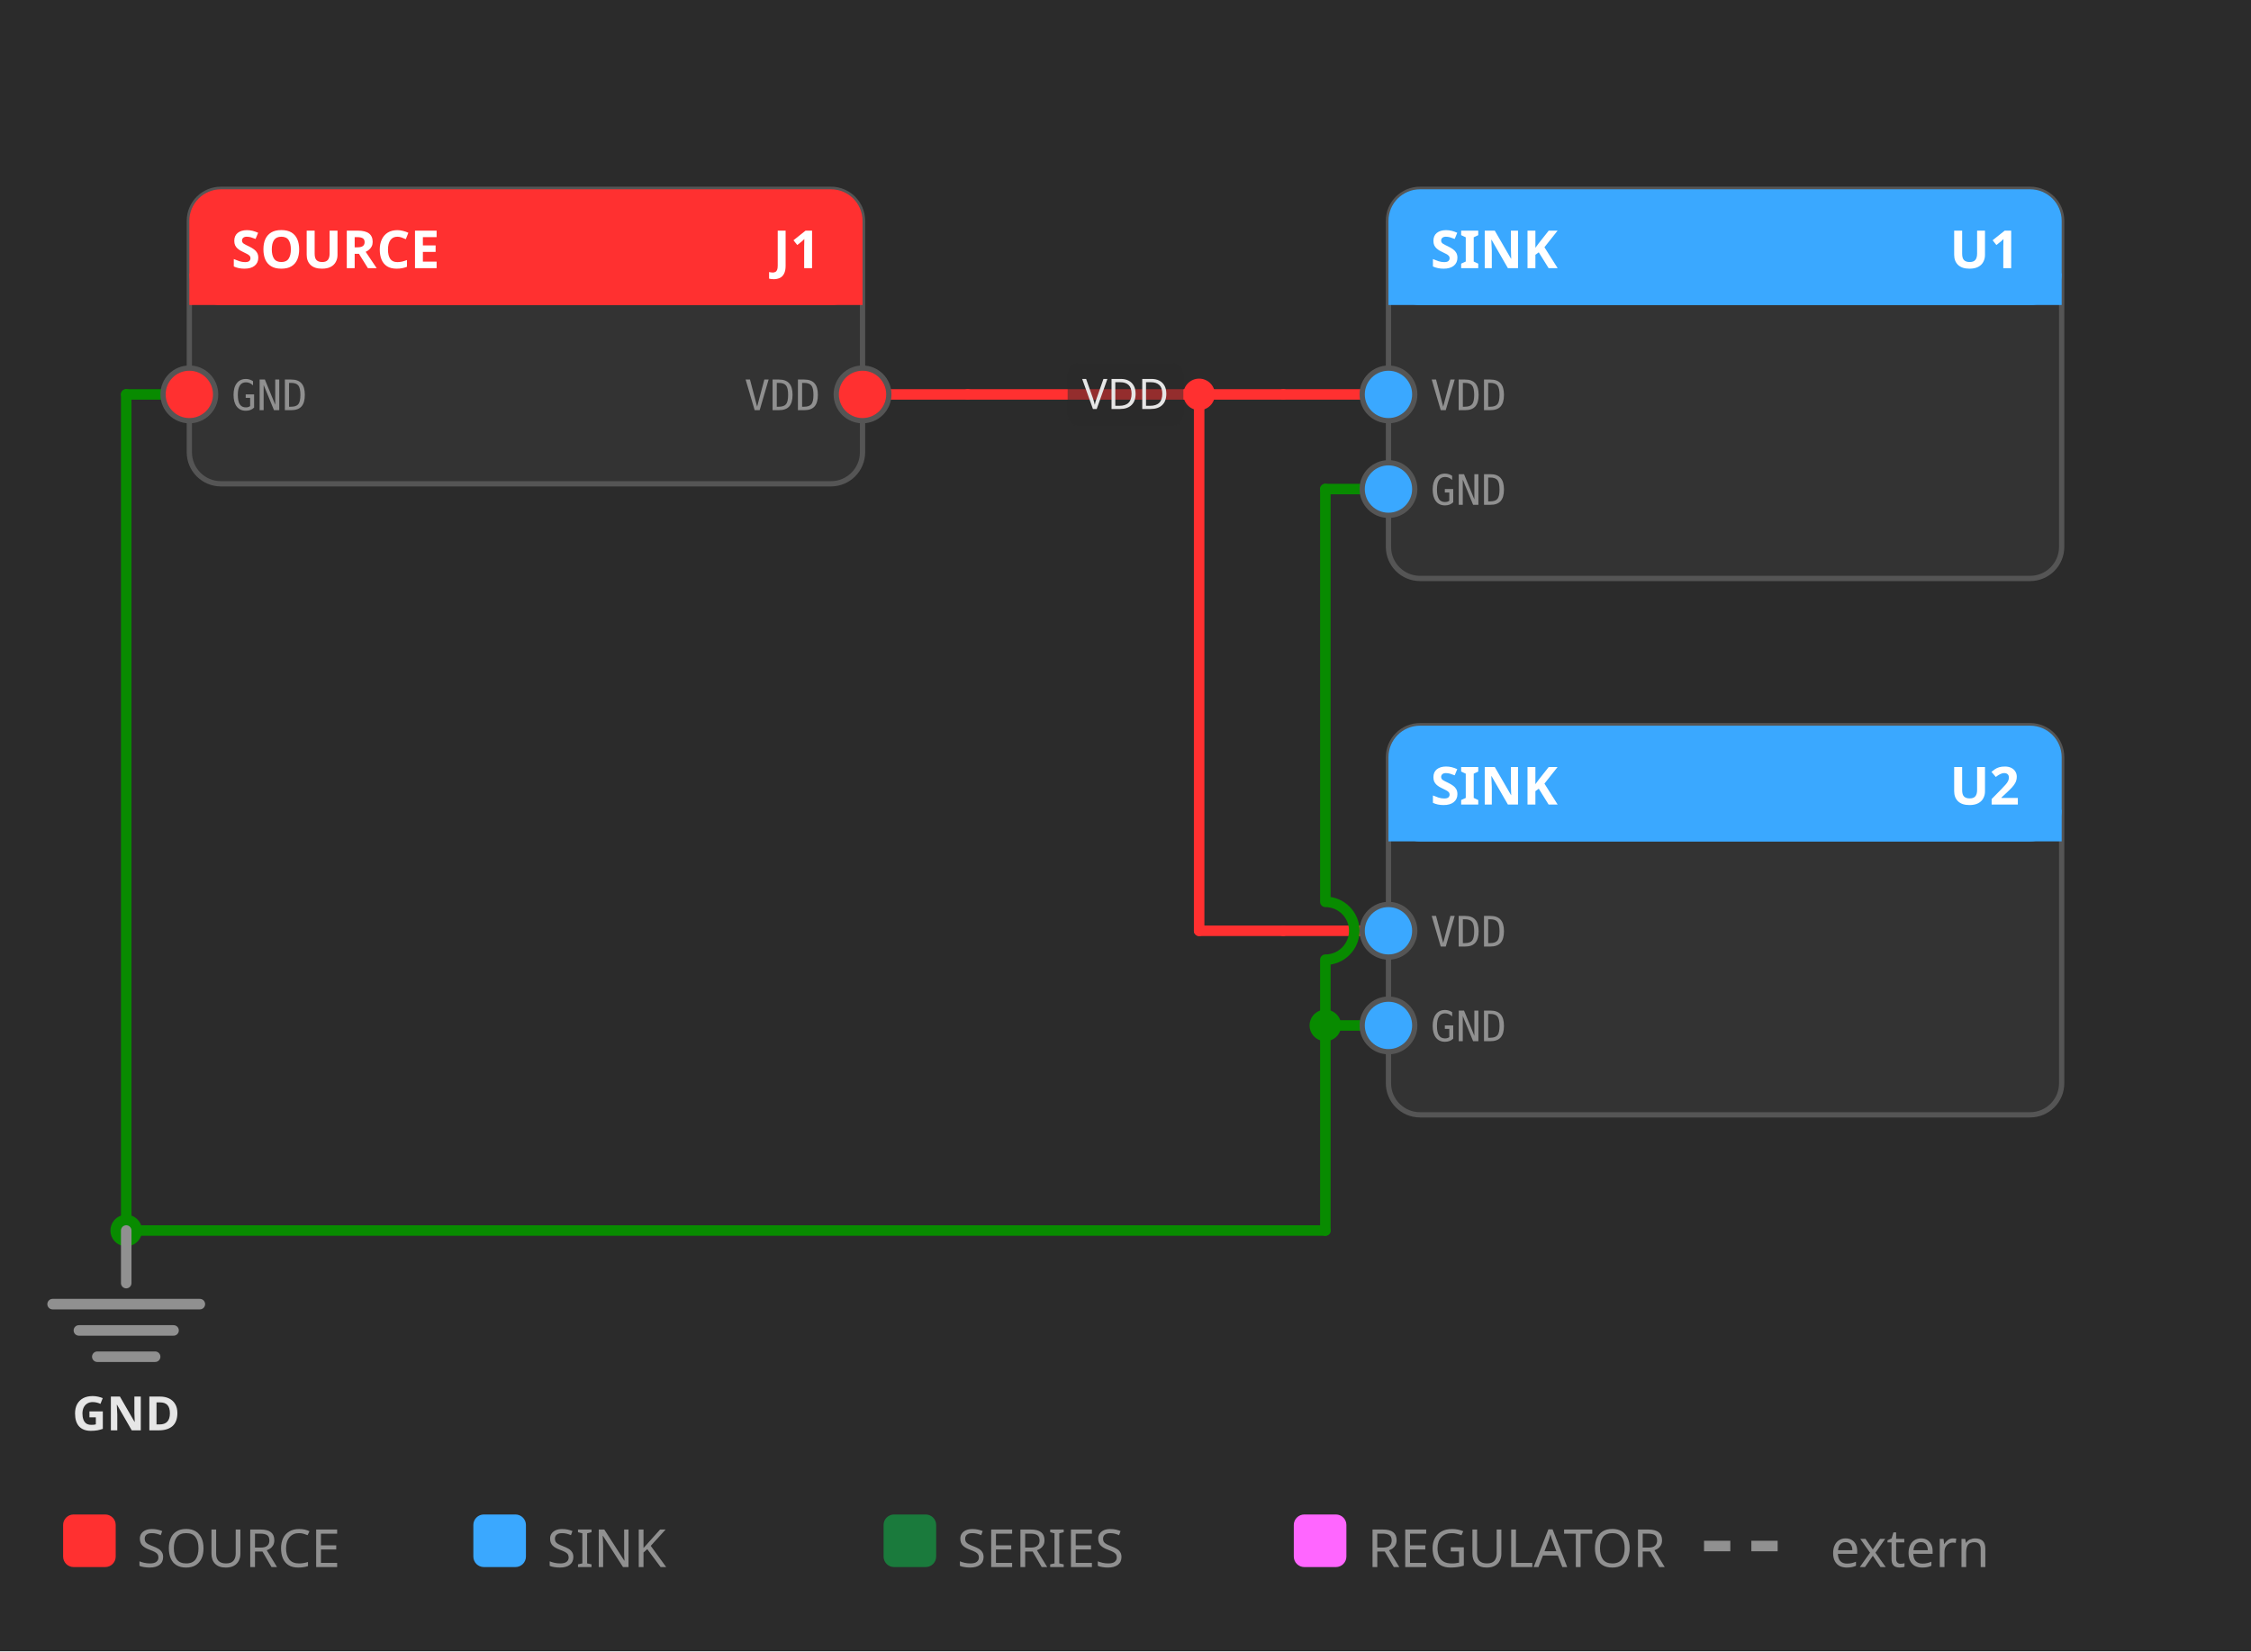
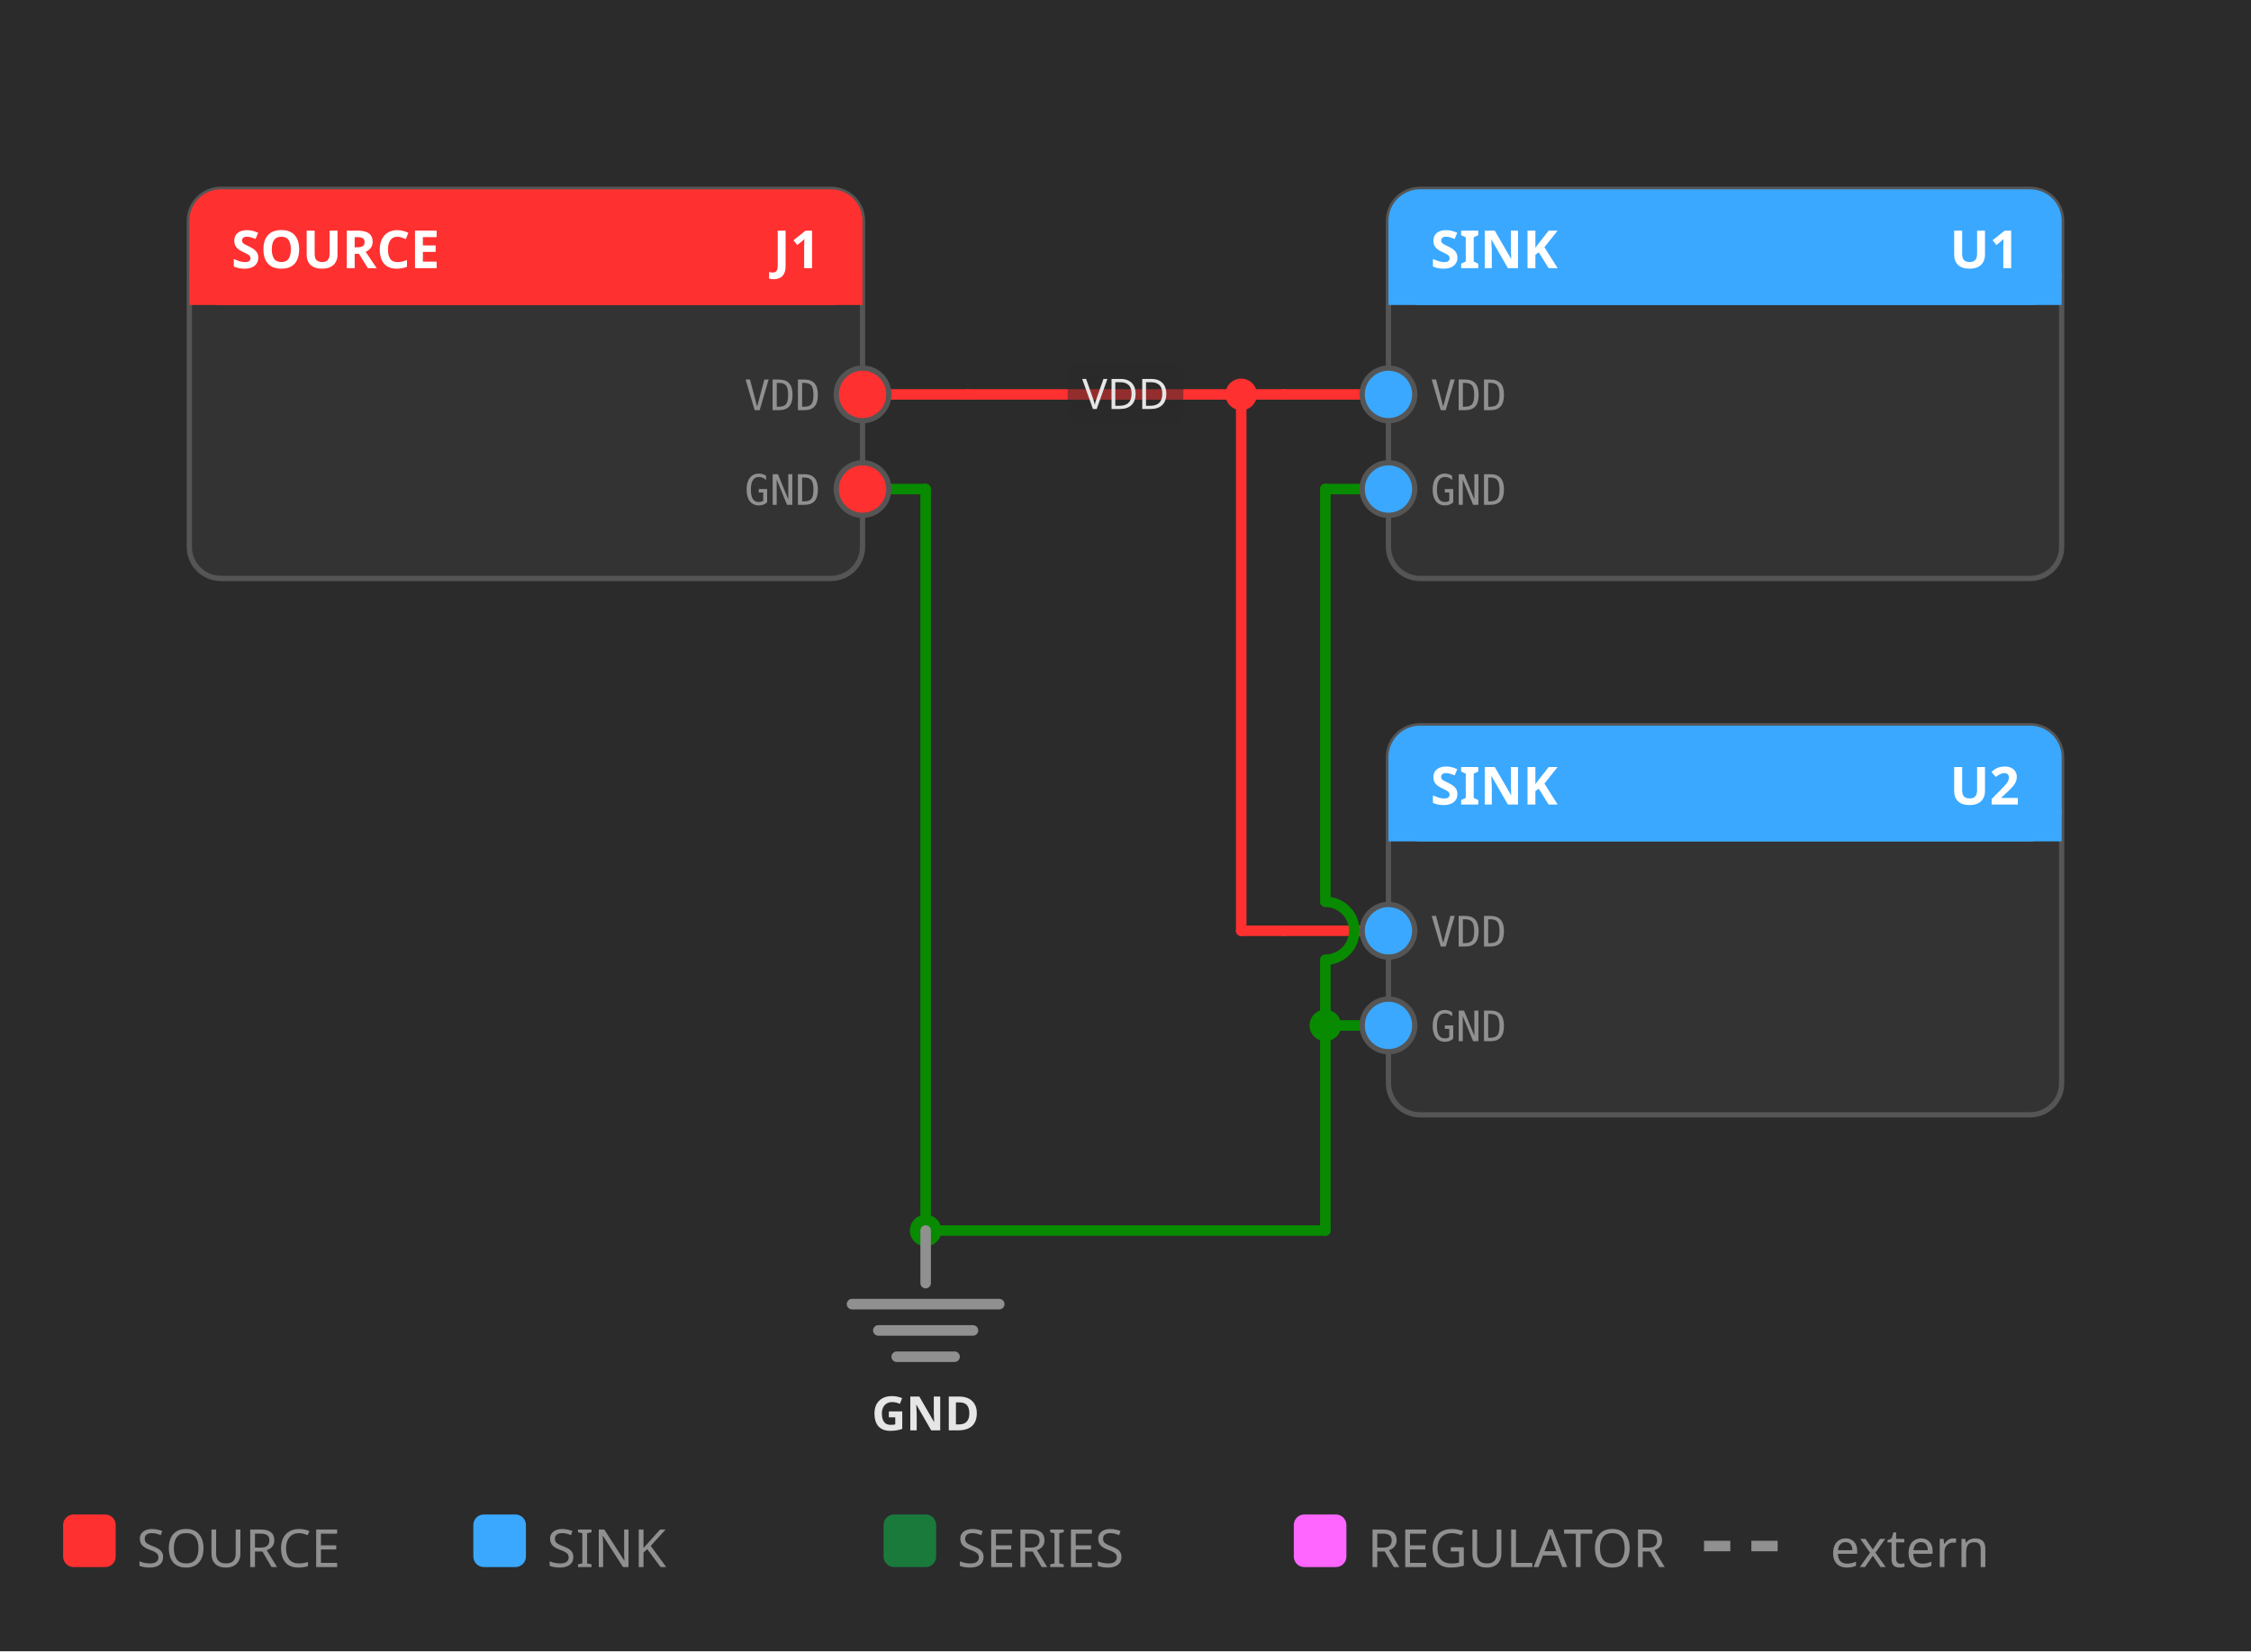
<svg xmlns="http://www.w3.org/2000/svg" width="428" height="314" viewBox="0 0 428 314">
  <rect width="100%" height="100%" fill="#2b2b2b" />
  <line x1="164" y1="75" x2="184" y2="75" stroke="#ff3030" stroke-width="2" stroke-linecap="round" />
  <line x1="184" y1="75" x2="244" y2="75" stroke="#ff3030" stroke-width="2" stroke-linecap="round" />
  <line x1="244" y1="75" x2="264" y2="75" stroke="#ff3030" stroke-width="2" stroke-linecap="round" />
  <line x1="244" y1="177" x2="264" y2="177" stroke="#ff3030" stroke-width="2" stroke-linecap="round" />
-   <line x1="228" y1="177" x2="244" y2="177" stroke="#ff3030" stroke-width="2" stroke-linecap="round" />
-   <line x1="24" y1="234" x2="252" y2="234" stroke="#088b00" stroke-width="2" stroke-linecap="round" />
-   <line x1="24" y1="75" x2="36" y2="75" stroke="#088b00" stroke-width="2" stroke-linecap="round" />
+   <line x1="236" y1="177" x2="244" y2="177" stroke="#ff3030" stroke-width="2" stroke-linecap="round" />
+   <line x1="176" y1="234" x2="252" y2="234" stroke="#088b00" stroke-width="2" stroke-linecap="round" />
+   <line x1="164" y1="93" x2="176" y2="93" stroke="#088b00" stroke-width="2" stroke-linecap="round" />
  <line x1="252" y1="93" x2="264" y2="93" stroke="#088b00" stroke-width="2" stroke-linecap="round" />
  <line x1="252" y1="195" x2="264" y2="195" stroke="#088b00" stroke-width="2" stroke-linecap="round" />
-   <path d="M 228,75 V 177" fill="none" stroke="#ff3030" stroke-width="2" stroke-linecap="round" stroke-linejoin="round" />
-   <path d="M 24,75 V 234" fill="none" stroke="#088b00" stroke-width="2" stroke-linecap="round" stroke-linejoin="round" />
+   <path d="M 236,75 V 177" fill="none" stroke="#ff3030" stroke-width="2" stroke-linecap="round" stroke-linejoin="round" />
+   <path d="M 176,93 V 234" fill="none" stroke="#088b00" stroke-width="2" stroke-linecap="round" stroke-linejoin="round" />
  <path d="M 252,93 V 171.5 A 5.5,5.5 0 0 1 252,182.5 V 234" fill="none" stroke="#088b00" stroke-width="2" stroke-linecap="round" stroke-linejoin="round" />
-   <circle cx="24" cy="234" r="3" fill="#088b00" />
-   <circle cx="228" cy="75" r="3" fill="#ff3030" />
+   <circle cx="176" cy="234" r="3" fill="#088b00" />
+   <circle cx="236" cy="75" r="3" fill="#ff3030" />
  <circle cx="252" cy="195" r="3" fill="#088b00" />
-   <line x1="24" y1="234" x2="24" y2="244" stroke="#909090" stroke-width="2" stroke-linecap="round" />
-   <line x1="10" y1="248" x2="38" y2="248" stroke="#909090" stroke-width="2" stroke-linecap="round" />
-   <line x1="15" y1="253" x2="33" y2="253" stroke="#909090" stroke-width="2" stroke-linecap="round" />
-   <line x1="18.5" y1="258" x2="29.5" y2="258" stroke="#909090" stroke-width="2" stroke-linecap="round" />
-   <text x="24" y="272" text-anchor="middle" fill="#e6e6e6" font-family="Segoe UI,sans-serif" font-size="9" font-weight="600">GND</text>
-   <rect class="topo-hit" data-label="J1" x="36" y="36" width="128" height="56" rx="6" fill="#333333" stroke="#555555" stroke-width="1" />
+   <line x1="176" y1="234" x2="176" y2="244" stroke="#909090" stroke-width="2" stroke-linecap="round" />
+   <line x1="162" y1="248" x2="190" y2="248" stroke="#909090" stroke-width="2" stroke-linecap="round" />
+   <line x1="167" y1="253" x2="185" y2="253" stroke="#909090" stroke-width="2" stroke-linecap="round" />
+   <line x1="170.5" y1="258" x2="181.5" y2="258" stroke="#909090" stroke-width="2" stroke-linecap="round" />
+   <text x="176" y="272" text-anchor="middle" fill="#e6e6e6" font-family="Segoe UI,sans-serif" font-size="9" font-weight="600">GND</text>
+   <rect class="topo-hit" data-label="J1" x="36" y="36" width="128" height="74" rx="6" fill="#333333" stroke="#555555" stroke-width="1" />
  <rect x="36" y="36" width="128" height="22" rx="6" fill="#ff3030" />
  <rect x="36" y="52" width="128" height="6" fill="#ff3030" />
  <text x="44" y="51" fill="#ffffff" font-family="Segoe UI,sans-serif" font-size="10" font-weight="600">SOURCE</text>
  <text x="156" y="51" fill="#ffffff" text-anchor="end" font-family="Segoe UI,sans-serif" font-size="10" font-weight="600">J1</text>
  <circle cx="164" cy="75" r="5" fill="#ff3030" stroke="#555555" stroke-width="1" />
  <text x="156" y="78" text-anchor="end" fill="#909090" font-family="Consolas,monospace" font-size="8">VDD</text>
-   <circle cx="36" cy="75" r="5" fill="#ff3030" stroke="#555555" stroke-width="1" />
-   <text x="44" y="78" text-anchor="start" fill="#909090" font-family="Consolas,monospace" font-size="8">GND</text>
+   <circle cx="164" cy="93" r="5" fill="#ff3030" stroke="#555555" stroke-width="1" />
+   <text x="156" y="96" text-anchor="end" fill="#909090" font-family="Consolas,monospace" font-size="8">GND</text>
  <rect class="topo-hit" data-label="U1" x="264" y="36" width="128" height="74" rx="6" fill="#333333" stroke="#555555" stroke-width="1" />
  <rect x="264" y="36" width="128" height="22" rx="6" fill="#3aa8ff" />
  <rect x="264" y="52" width="128" height="6" fill="#3aa8ff" />
  <text x="272" y="51" fill="#ffffff" font-family="Segoe UI,sans-serif" font-size="10" font-weight="600">SINK</text>
  <text x="384" y="51" fill="#ffffff" text-anchor="end" font-family="Segoe UI,sans-serif" font-size="10" font-weight="600">U1</text>
  <circle cx="264" cy="75" r="5" fill="#3aa8ff" stroke="#555555" stroke-width="1" />
  <text x="272" y="78" text-anchor="start" fill="#909090" font-family="Consolas,monospace" font-size="8">VDD</text>
  <circle cx="264" cy="93" r="5" fill="#3aa8ff" stroke="#555555" stroke-width="1" />
  <text x="272" y="96" text-anchor="start" fill="#909090" font-family="Consolas,monospace" font-size="8">GND</text>
  <rect class="topo-hit" data-label="U2" x="264" y="138" width="128" height="74" rx="6" fill="#333333" stroke="#555555" stroke-width="1" />
  <rect x="264" y="138" width="128" height="22" rx="6" fill="#3aa8ff" />
  <rect x="264" y="154" width="128" height="6" fill="#3aa8ff" />
  <text x="272" y="153" fill="#ffffff" font-family="Segoe UI,sans-serif" font-size="10" font-weight="600">SINK</text>
  <text x="384" y="153" fill="#ffffff" text-anchor="end" font-family="Segoe UI,sans-serif" font-size="10" font-weight="600">U2</text>
  <circle cx="264" cy="177" r="5" fill="#3aa8ff" stroke="#555555" stroke-width="1" />
  <text x="272" y="180" text-anchor="start" fill="#909090" font-family="Consolas,monospace" font-size="8">VDD</text>
  <circle cx="264" cy="195" r="5" fill="#3aa8ff" stroke="#555555" stroke-width="1" />
  <text x="272" y="198" text-anchor="start" fill="#909090" font-family="Consolas,monospace" font-size="8">GND</text>
  <rect x="203" y="69" width="22" height="12" fill="#2b2b2b" fill-opacity="0.5" stroke="none" rx="2" />
  <text x="214" y="75" text-anchor="middle" dominant-baseline="middle" fill="#e6e6e6" font-family="Segoe UI,sans-serif" font-size="8">VDD</text>
  <rect x="12" y="288" width="10" height="10" rx="2" fill="#ff3030" />
  <text x="26" y="298" fill="#909090" font-family="Segoe UI,sans-serif" font-size="10">SOURCE</text>
  <rect x="90" y="288" width="10" height="10" rx="2" fill="#3aa8ff" />
  <text x="104" y="298" fill="#909090" font-family="Segoe UI,sans-serif" font-size="10">SINK</text>
  <rect x="168" y="288" width="10" height="10" rx="2" fill="#1a7a3c" />
  <text x="182" y="298" fill="#909090" font-family="Segoe UI,sans-serif" font-size="10">SERIES</text>
  <rect x="246" y="288" width="10" height="10" rx="2" fill="#ff66ff" />
  <text x="260" y="298" fill="#909090" font-family="Segoe UI,sans-serif" font-size="10">REGULATOR</text>
  <line x1="324" y1="294" x2="342" y2="294" stroke="#909090" stroke-width="2" stroke-dasharray="5 4" />
  <text x="348" y="298" fill="#909090" font-family="Segoe UI,sans-serif" font-size="10">extern</text>
</svg>
